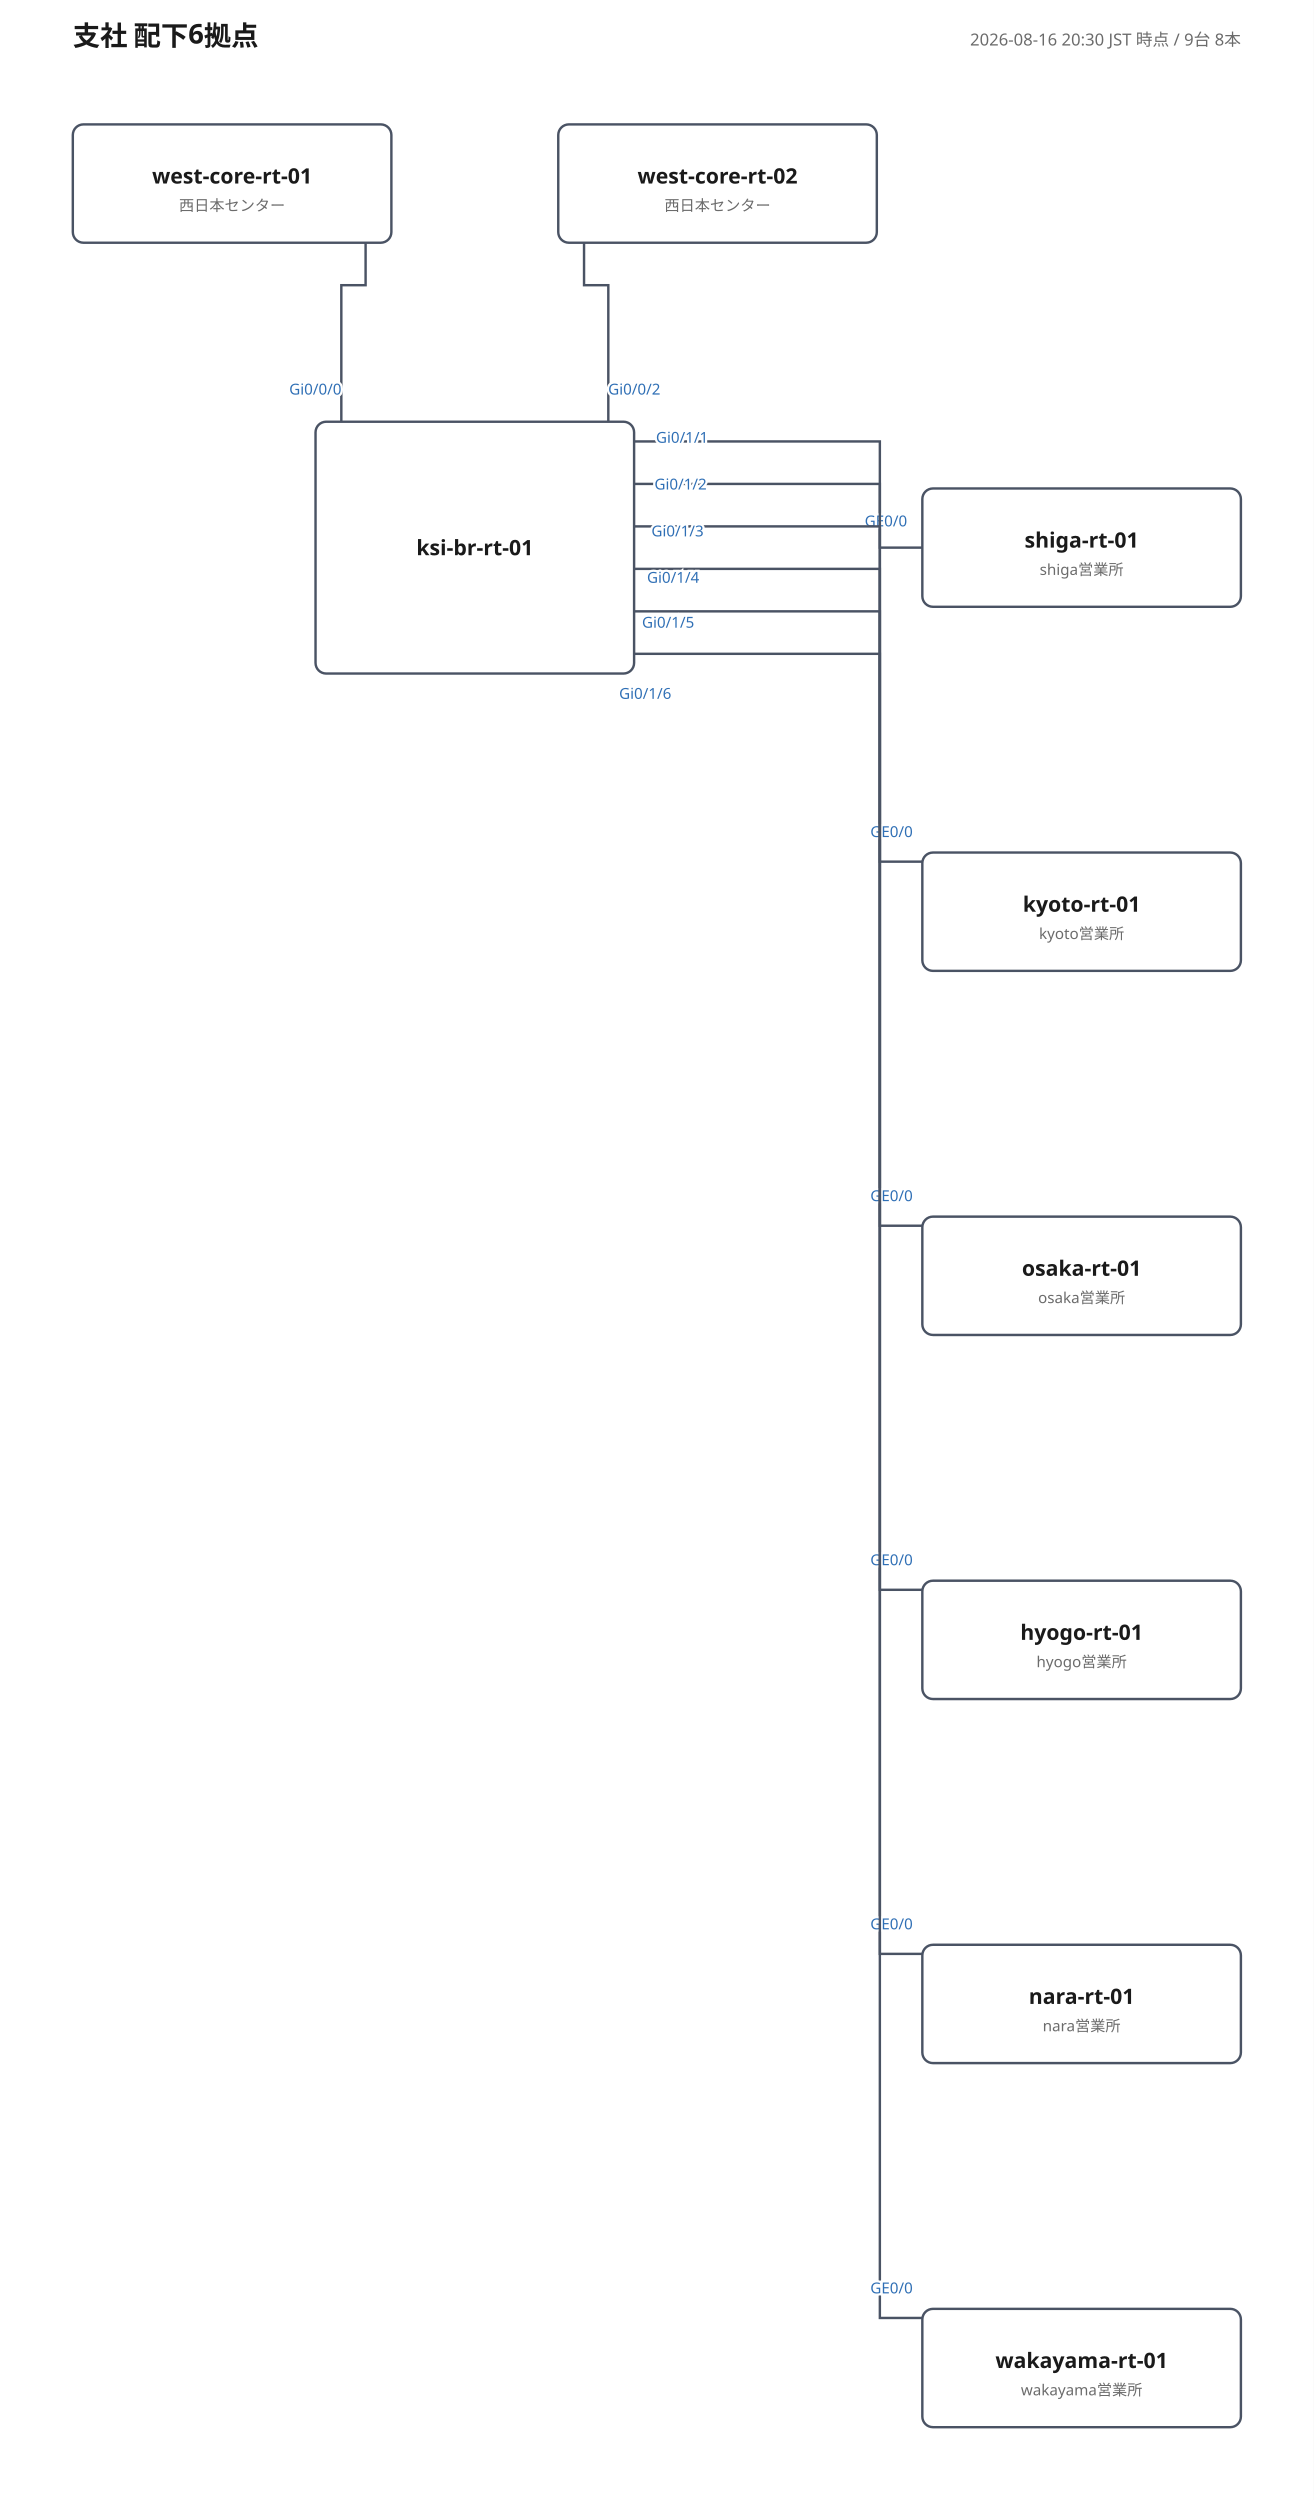
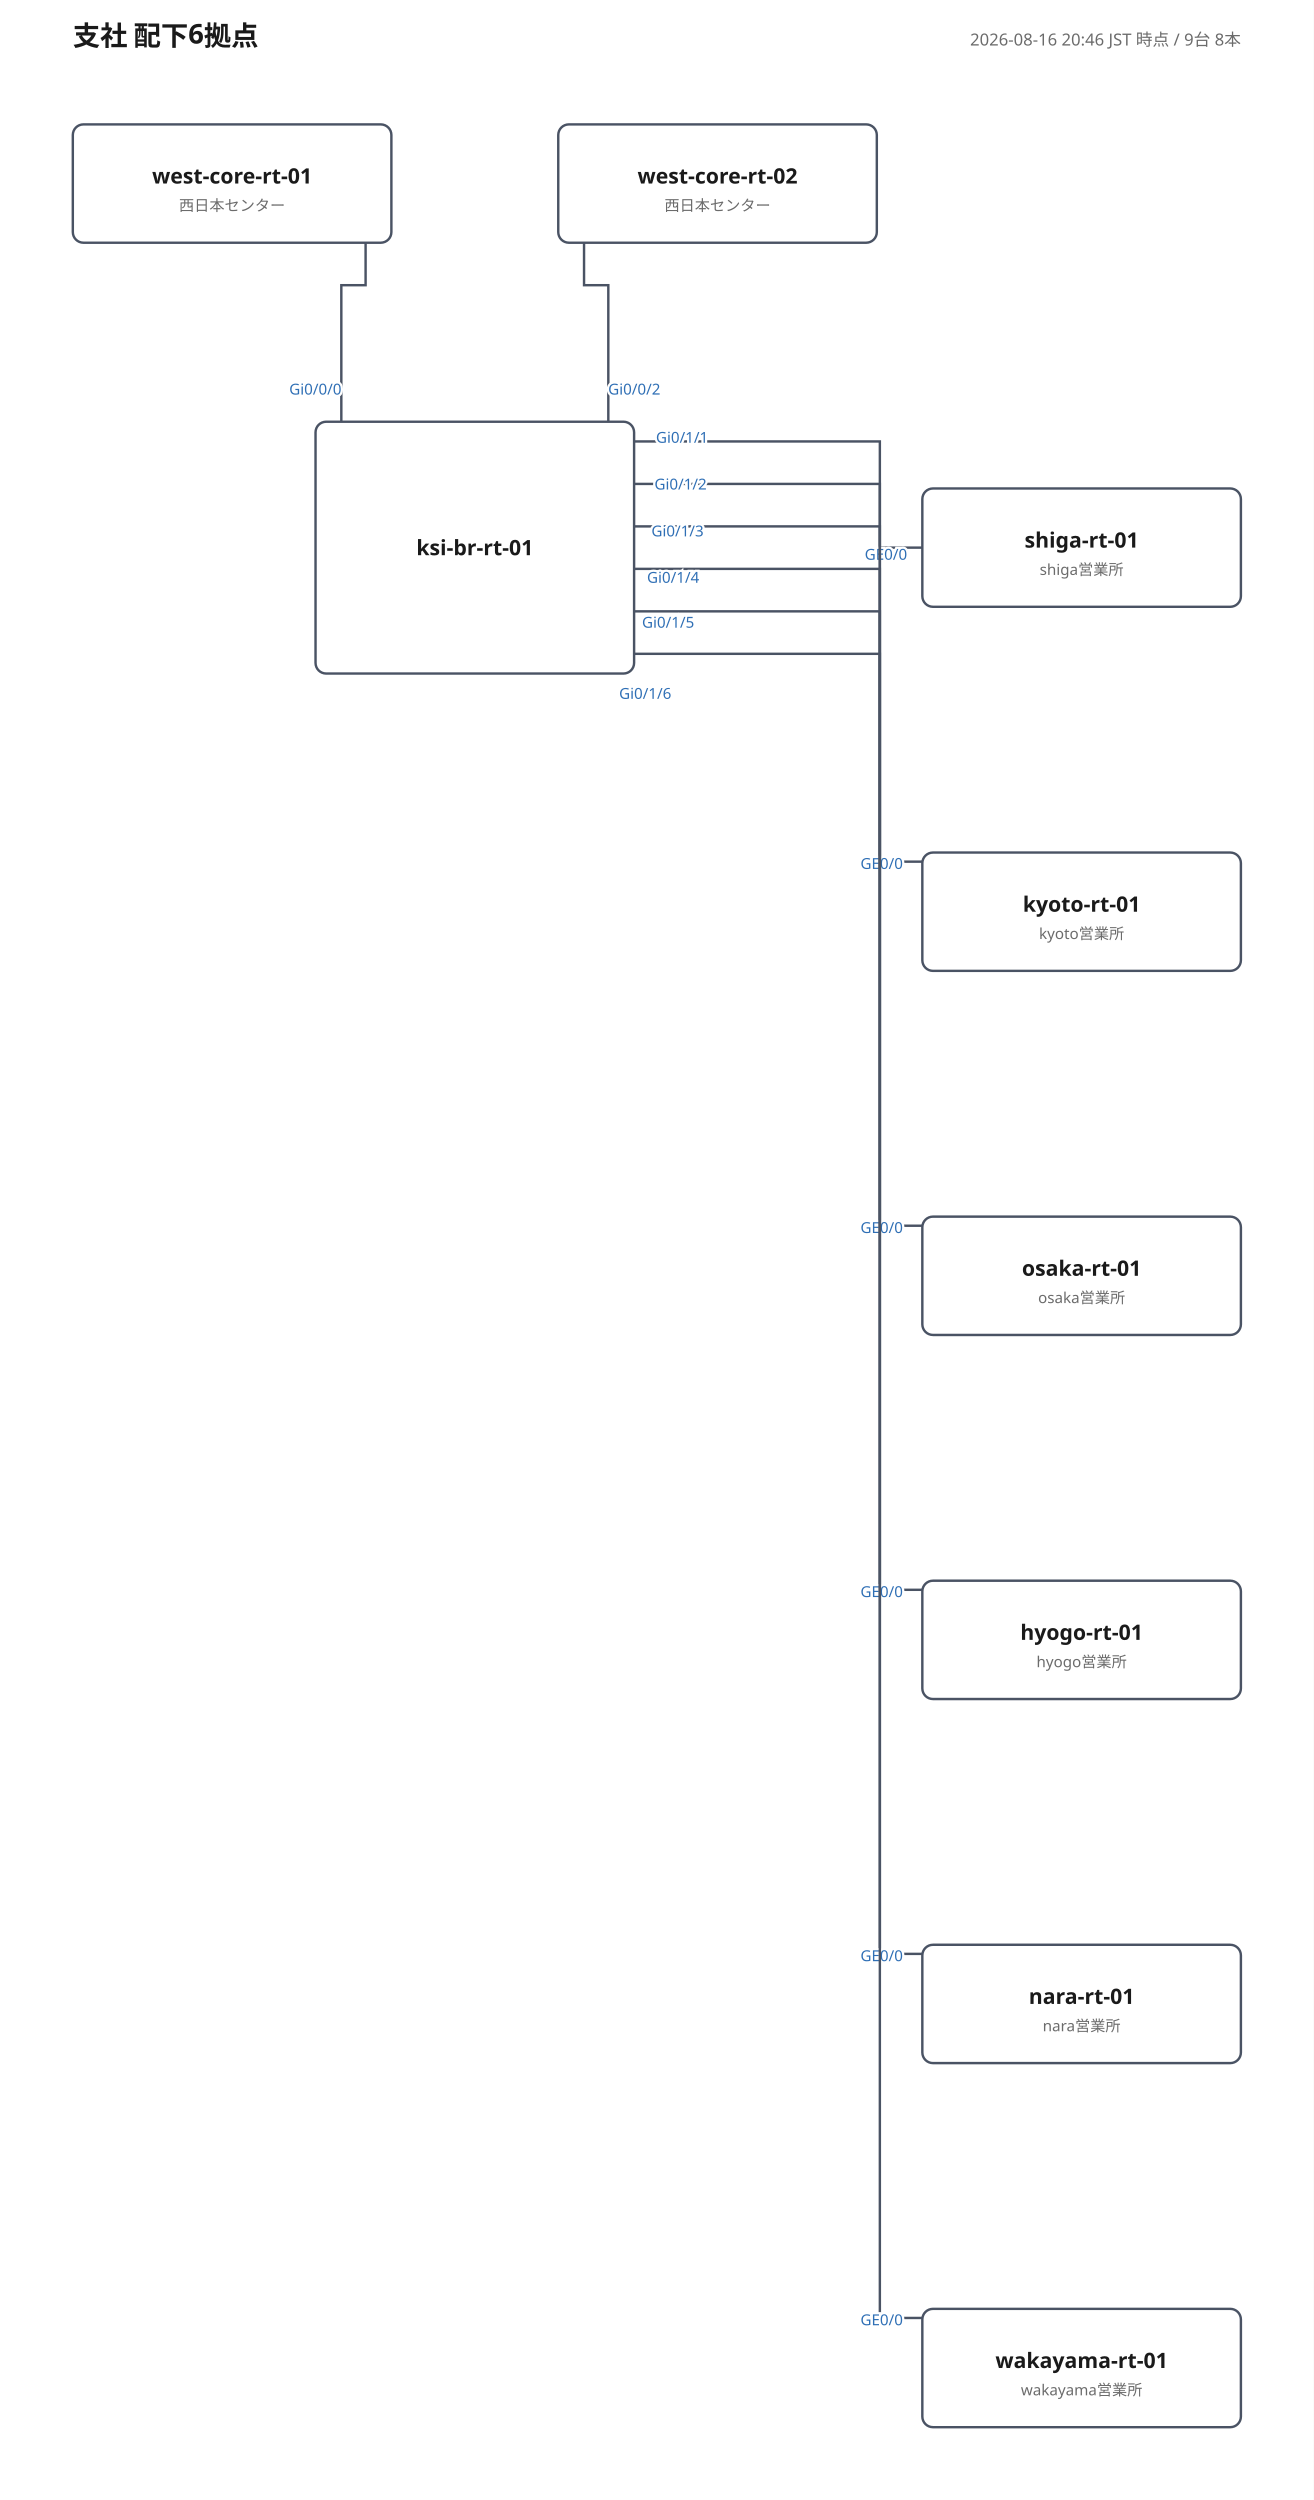
<svg xmlns="http://www.w3.org/2000/svg" width="866" height="1648" viewBox="0 0 866 1648" font-family="'Yu Gothic', 'Hiragino Kaku Gothic ProN', Meiryo, 'Noto Sans JP', sans-serif">
  <rect width="100%" height="100%" fill="#ffffff" />
  <text x="48" y="30" font-size="18" font-weight="700" fill="#1a1a1a">支社 配下6拠点</text>
-   <text x="818" y="30" font-size="11" fill="#6b6b6b" text-anchor="end">2026-08-16 20:30 JST 時点 / 9台 8本</text>
+   <text x="818" y="30" font-size="11" fill="#6b6b6b" text-anchor="end">2026-08-16 20:46 JST 時点 / 9台 8本</text>
  <polyline points="225,278 225,188 241,188 241,160" fill="none" stroke="#4a5364" stroke-width="1.6" />
  <text class="port-label" x="225.1" y="260.1" font-size="10" fill="#2f6fb5" text-anchor="end" paint-order="stroke" stroke="#ffffff" stroke-width="3">Gi0/0/0</text>
  <text class="port-label" x="245.9" y="171.1" font-size="10" fill="#2f6fb5" text-anchor="start" paint-order="stroke" stroke="#ffffff" stroke-width="3" />
  <polyline points="401,278 401,188 385,188 385,160" fill="none" stroke="#4a5364" stroke-width="1.6" />
  <text class="port-label" x="400.9" y="260.1" font-size="10" fill="#2f6fb5" text-anchor="start" paint-order="stroke" stroke="#ffffff" stroke-width="3">Gi0/0/2</text>
  <text class="port-label" x="380.1" y="171.1" font-size="10" fill="#2f6fb5" text-anchor="end" paint-order="stroke" stroke="#ffffff" stroke-width="3" />
  <polyline points="418,291 580,291 580,361 608,361" fill="none" stroke="#4a5364" stroke-width="1.6" />
  <text class="port-label" x="432.4" y="291.9" font-size="10" fill="#2f6fb5" text-anchor="start" paint-order="stroke" stroke="#ffffff" stroke-width="3">Gi0/1/1</text>
-   <text class="port-label" x="598.0" y="347.0" font-size="10" fill="#2f6fb5" text-anchor="end" paint-order="stroke" stroke="#ffffff" stroke-width="3">GE0/0</text>
+   <text class="port-label" x="598.0" y="369.0" font-size="10" fill="#2f6fb5" text-anchor="end" paint-order="stroke" stroke="#ffffff" stroke-width="3">GE0/0</text>
  <polyline points="418,319 580,319 580,568 608,568" fill="none" stroke="#4a5364" stroke-width="1.6" />
  <text class="port-label" x="431.4" y="322.7" font-size="10" fill="#2f6fb5" text-anchor="start" paint-order="stroke" stroke="#ffffff" stroke-width="3">Gi0/1/2</text>
-   <text class="port-label" x="601.7" y="551.8" font-size="10" fill="#2f6fb5" text-anchor="end" paint-order="stroke" stroke="#ffffff" stroke-width="3">GE0/0</text>
+   <text class="port-label" x="595.2" y="572.8" font-size="10" fill="#2f6fb5" text-anchor="end" paint-order="stroke" stroke="#ffffff" stroke-width="3">GE0/0</text>
  <polyline points="418,347 580,347 580,808 608,808" fill="none" stroke="#4a5364" stroke-width="1.6" />
  <text class="port-label" x="429.4" y="353.6" font-size="10" fill="#2f6fb5" text-anchor="start" paint-order="stroke" stroke="#ffffff" stroke-width="3">Gi0/1/3</text>
-   <text class="port-label" x="601.7" y="791.8" font-size="10" fill="#2f6fb5" text-anchor="end" paint-order="stroke" stroke="#ffffff" stroke-width="3">GE0/0</text>
+   <text class="port-label" x="595.2" y="812.8" font-size="10" fill="#2f6fb5" text-anchor="end" paint-order="stroke" stroke="#ffffff" stroke-width="3">GE0/0</text>
  <polyline points="418,375 580,375 580,1048 608,1048" fill="none" stroke="#4a5364" stroke-width="1.6" />
  <text class="port-label" x="426.5" y="384.2" font-size="10" fill="#2f6fb5" text-anchor="start" paint-order="stroke" stroke="#ffffff" stroke-width="3">Gi0/1/4</text>
-   <text class="port-label" x="601.7" y="1031.8" font-size="10" fill="#2f6fb5" text-anchor="end" paint-order="stroke" stroke="#ffffff" stroke-width="3">GE0/0</text>
+   <text class="port-label" x="595.2" y="1052.8" font-size="10" fill="#2f6fb5" text-anchor="end" paint-order="stroke" stroke="#ffffff" stroke-width="3">GE0/0</text>
  <polyline points="418,403 580,403 580,1288 608,1288" fill="none" stroke="#4a5364" stroke-width="1.6" />
  <text class="port-label" x="423.2" y="413.8" font-size="10" fill="#2f6fb5" text-anchor="start" paint-order="stroke" stroke="#ffffff" stroke-width="3">Gi0/1/5</text>
-   <text class="port-label" x="601.7" y="1271.8" font-size="10" fill="#2f6fb5" text-anchor="end" paint-order="stroke" stroke="#ffffff" stroke-width="3">GE0/0</text>
+   <text class="port-label" x="595.2" y="1292.8" font-size="10" fill="#2f6fb5" text-anchor="end" paint-order="stroke" stroke="#ffffff" stroke-width="3">GE0/0</text>
  <polyline points="418,431 580,431 580,1528 608,1528" fill="none" stroke="#4a5364" stroke-width="1.6" />
  <text class="port-label" x="408.1" y="460.7" font-size="10" fill="#2f6fb5" text-anchor="start" paint-order="stroke" stroke="#ffffff" stroke-width="3">Gi0/1/6</text>
-   <text class="port-label" x="601.7" y="1511.8" font-size="10" fill="#2f6fb5" text-anchor="end" paint-order="stroke" stroke="#ffffff" stroke-width="3">GE0/0</text>
+   <text class="port-label" x="595.2" y="1532.8" font-size="10" fill="#2f6fb5" text-anchor="end" paint-order="stroke" stroke="#ffffff" stroke-width="3">GE0/0</text>
  <g>
    <rect x="208" y="278" width="210" height="166" rx="7" fill="#ffffff" stroke="#4a5364" stroke-width="1.6" />
    <text x="313" y="366" font-size="14" font-weight="700" fill="#1a1a1a" text-anchor="middle">ksi-br-rt-01</text>
  </g>
  <g>
    <rect x="48" y="82" width="210" height="78" rx="7" fill="#ffffff" stroke="#4a5364" stroke-width="1.6" />
    <text x="153" y="121" font-size="14" font-weight="700" fill="#1a1a1a" text-anchor="middle">west-core-rt-01</text>
    <text x="153" y="139" font-size="10" fill="#6b6b6b" text-anchor="middle">西日本センター</text>
  </g>
  <g>
    <rect x="368" y="82" width="210" height="78" rx="7" fill="#ffffff" stroke="#4a5364" stroke-width="1.6" />
    <text x="473" y="121" font-size="14" font-weight="700" fill="#1a1a1a" text-anchor="middle">west-core-rt-02</text>
    <text x="473" y="139" font-size="10" fill="#6b6b6b" text-anchor="middle">西日本センター</text>
  </g>
  <g>
    <rect x="608" y="322" width="210" height="78" rx="7" fill="#ffffff" stroke="#4a5364" stroke-width="1.6" />
    <text x="713" y="361" font-size="14" font-weight="700" fill="#1a1a1a" text-anchor="middle">shiga-rt-01</text>
    <text x="713" y="379" font-size="10" fill="#6b6b6b" text-anchor="middle">shiga営業所</text>
  </g>
  <g>
    <rect x="608" y="562" width="210" height="78" rx="7" fill="#ffffff" stroke="#4a5364" stroke-width="1.6" />
    <text x="713" y="601" font-size="14" font-weight="700" fill="#1a1a1a" text-anchor="middle">kyoto-rt-01</text>
    <text x="713" y="619" font-size="10" fill="#6b6b6b" text-anchor="middle">kyoto営業所</text>
  </g>
  <g>
    <rect x="608" y="802" width="210" height="78" rx="7" fill="#ffffff" stroke="#4a5364" stroke-width="1.6" />
    <text x="713" y="841" font-size="14" font-weight="700" fill="#1a1a1a" text-anchor="middle">osaka-rt-01</text>
    <text x="713" y="859" font-size="10" fill="#6b6b6b" text-anchor="middle">osaka営業所</text>
  </g>
  <g>
    <rect x="608" y="1042" width="210" height="78" rx="7" fill="#ffffff" stroke="#4a5364" stroke-width="1.6" />
    <text x="713" y="1081" font-size="14" font-weight="700" fill="#1a1a1a" text-anchor="middle">hyogo-rt-01</text>
    <text x="713" y="1099" font-size="10" fill="#6b6b6b" text-anchor="middle">hyogo営業所</text>
  </g>
  <g>
    <rect x="608" y="1282" width="210" height="78" rx="7" fill="#ffffff" stroke="#4a5364" stroke-width="1.6" />
    <text x="713" y="1321" font-size="14" font-weight="700" fill="#1a1a1a" text-anchor="middle">nara-rt-01</text>
    <text x="713" y="1339" font-size="10" fill="#6b6b6b" text-anchor="middle">nara営業所</text>
  </g>
  <g>
    <rect x="608" y="1522" width="210" height="78" rx="7" fill="#ffffff" stroke="#4a5364" stroke-width="1.6" />
    <text x="713" y="1561" font-size="14" font-weight="700" fill="#1a1a1a" text-anchor="middle">wakayama-rt-01</text>
    <text x="713" y="1579" font-size="10" fill="#6b6b6b" text-anchor="middle">wakayama営業所</text>
  </g>
</svg>
